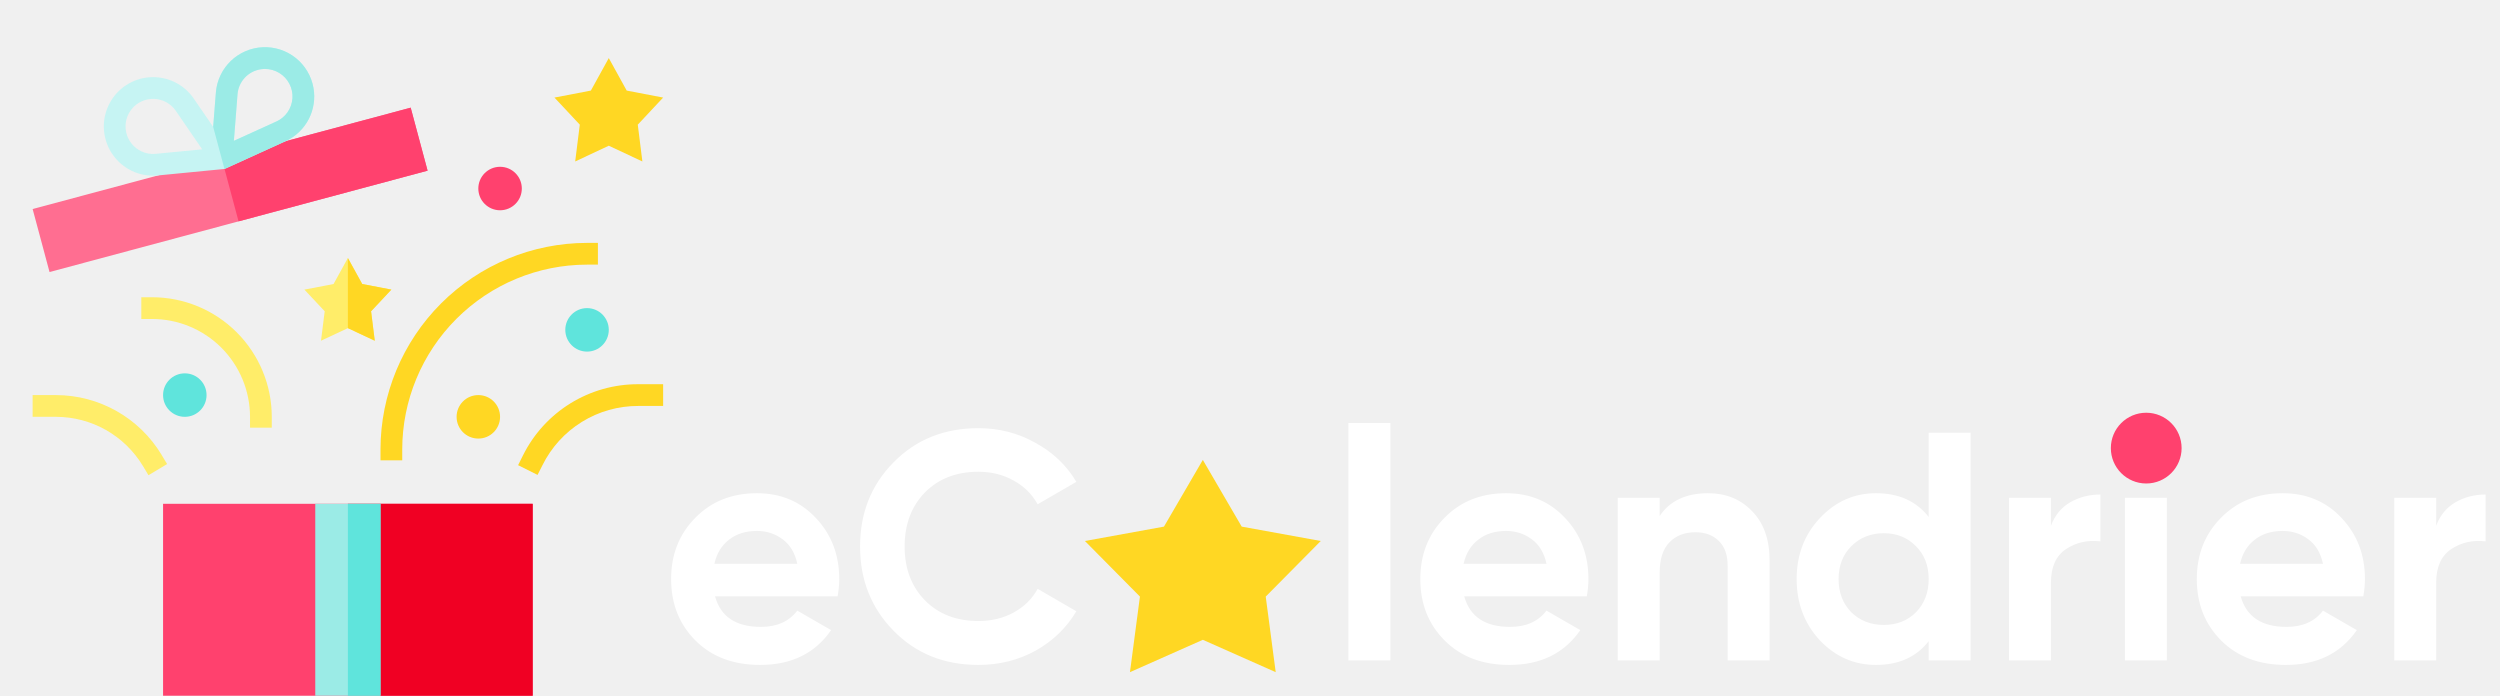
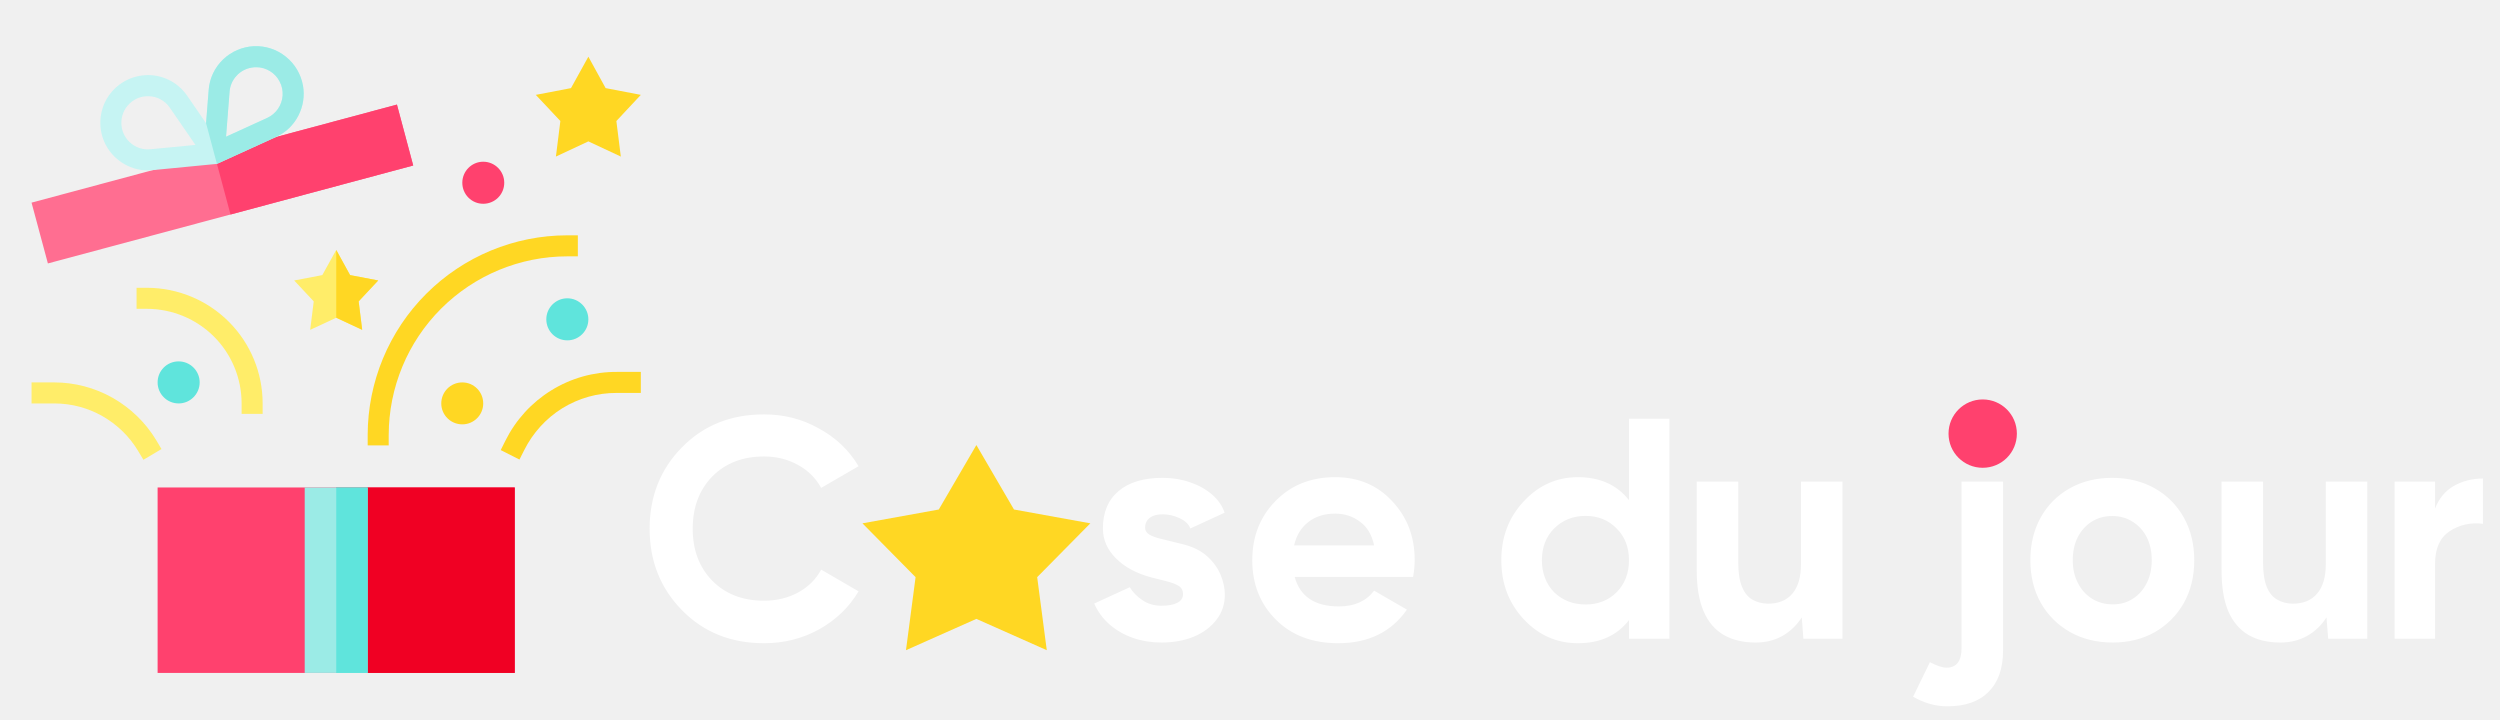
- <svg xmlns="http://www.w3.org/2000/svg" width="212" height="59" viewBox="0 0 212 59" fill="none">
-   <g clip-path="url(#clip0_28:2854)">
-     <path d="M13.828 42.722H45.172V59.316H13.828V42.722Z" fill="#FF416E" />
-     <path d="M29.5 42.722H45.172V59.316H29.5V42.722Z" fill="#F00023" />
-     <path d="M26.734 42.722H32.266V59.316H26.734V42.722Z" fill="#9BEBE6" />
-     <path d="M29.5 42.722H32.266V59.316H29.5V42.722Z" fill="#5FE4DC" />
-     <path d="M34.109 39.035H32.266V38.113C32.271 33.469 34.118 29.017 37.401 25.733C40.685 22.449 45.137 20.602 49.781 20.597H50.703V22.441H49.781C45.626 22.445 41.643 24.098 38.705 27.036C35.767 29.974 34.114 33.958 34.109 38.113V39.035Z" fill="#FFD723" />
-     <path d="M23.047 36.269H21.203V35.347C21.2 33.147 20.325 31.038 18.77 29.483C17.215 27.928 15.106 27.053 12.906 27.05H11.984V25.206H12.906C15.595 25.209 18.172 26.279 20.073 28.18C21.974 30.081 23.044 32.658 23.047 35.347V36.269Z" fill="#FFED69" />
-     <path d="M40.562 37.191C41.581 37.191 42.406 36.365 42.406 35.347C42.406 34.329 41.581 33.503 40.562 33.503C39.544 33.503 38.719 34.329 38.719 35.347C38.719 36.365 39.544 37.191 40.562 37.191Z" fill="#FFD723" />
-     <path d="M42.406 17.831C43.425 17.831 44.25 17.006 44.25 15.988C44.25 14.969 43.425 14.144 42.406 14.144C41.388 14.144 40.562 14.969 40.562 15.988C40.562 17.006 41.388 17.831 42.406 17.831Z" fill="#FF416E" />
-     <path d="M49.781 29.816C50.8 29.816 51.625 28.99 51.625 27.972C51.625 26.954 50.8 26.128 49.781 26.128C48.763 26.128 47.938 26.954 47.938 27.972C47.938 28.99 48.763 29.816 49.781 29.816Z" fill="#5FE4DC" />
-     <path d="M15.672 35.347C16.69 35.347 17.516 34.522 17.516 33.503C17.516 32.485 16.69 31.66 15.672 31.66C14.654 31.66 13.828 32.485 13.828 33.503C13.828 34.522 14.654 35.347 15.672 35.347Z" fill="#5FE4DC" />
-     <path d="M51.625 4.925L53.144 7.681L56.234 8.274L54.084 10.571L54.474 13.693L51.625 12.356L48.776 13.693L49.166 10.571L47.016 8.274L50.106 7.681L51.625 4.925Z" fill="#FFD723" />
-     <path d="M29.5 21.88L30.715 24.084L33.188 24.559L31.466 26.396L31.779 28.894L29.5 27.825L27.221 28.894L27.534 26.396L25.812 24.559L28.285 24.084L29.5 21.88Z" fill="#FFED69" />
-     <path d="M31.779 28.894L31.466 26.396L33.188 24.559L30.715 24.084L29.5 21.88V27.825L31.779 28.894Z" fill="#FFD723" />
-     <path d="M12.59 40.299L12.116 39.509C11.351 38.243 10.273 37.194 8.986 36.465C7.698 35.736 6.245 35.351 4.765 35.347H2.766V33.503H4.765C6.563 33.508 8.329 33.976 9.893 34.862C11.457 35.747 12.767 37.021 13.696 38.56L14.171 39.351L12.59 40.299Z" fill="#FFED69" />
-     <path d="M45.584 40.272L43.935 39.447L44.347 38.622C45.249 36.803 46.643 35.272 48.371 34.205C50.098 33.137 52.091 32.575 54.121 32.581H56.234V34.425H54.121C52.434 34.42 50.779 34.888 49.344 35.776C47.909 36.663 46.751 37.935 46.002 39.447L45.584 40.272Z" fill="#FFD723" />
-     <path d="M2.768 17.726L34.827 9.13L36.26 14.473L4.201 23.069L2.768 17.726Z" fill="#FF6E91" />
-     <path d="M18.797 13.427L34.826 9.129L36.259 14.472L20.229 18.77L18.797 13.427Z" fill="#FF416E" />
-     <path d="M26.584 7.457C26.409 6.457 25.876 5.555 25.085 4.92C24.293 4.284 23.298 3.959 22.284 4.004C21.27 4.049 20.307 4.462 19.576 5.165C18.844 5.868 18.393 6.814 18.308 7.825L18.078 10.76L16.409 8.328C15.998 7.739 15.442 7.266 14.795 6.954C14.147 6.643 13.431 6.504 12.714 6.55C11.997 6.596 11.304 6.826 10.702 7.218C10.1 7.611 9.61 8.151 9.278 8.788C8.945 9.425 8.783 10.137 8.806 10.855C8.83 11.573 9.037 12.273 9.41 12.887C9.783 13.501 10.307 14.009 10.933 14.361C11.559 14.714 12.265 14.899 12.984 14.899C13.109 14.899 13.235 14.893 13.361 14.881L19.037 14.328L24.233 11.963C25.068 11.575 25.751 10.923 26.177 10.107C26.602 9.292 26.745 8.358 26.585 7.452L26.584 7.457ZM13.189 13.046C12.782 13.084 12.371 13.012 12.001 12.838C11.676 12.688 11.389 12.465 11.165 12.186C10.939 11.907 10.782 11.58 10.703 11.23C10.625 10.881 10.628 10.518 10.712 10.169C10.797 9.821 10.96 9.497 11.19 9.222C11.42 8.947 11.71 8.728 12.037 8.584C12.365 8.439 12.722 8.371 13.08 8.386C13.438 8.401 13.788 8.499 14.102 8.67C14.416 8.842 14.687 9.084 14.893 9.378L17.147 12.663L13.189 13.046ZM24.381 9.521C24.147 9.854 23.829 10.12 23.459 10.291L19.832 11.942L20.143 7.978C20.186 7.466 20.398 6.983 20.745 6.604C21.092 6.225 21.554 5.971 22.061 5.883C22.197 5.859 22.335 5.847 22.474 5.847C22.9 5.848 23.319 5.965 23.683 6.187C24.048 6.409 24.344 6.727 24.541 7.106C24.738 7.484 24.827 7.91 24.798 8.335C24.77 8.761 24.626 9.171 24.381 9.521Z" fill="#C6F4F3" />
-     <path d="M26.584 7.457C26.409 6.457 25.876 5.555 25.085 4.92C24.293 4.284 23.298 3.959 22.284 4.004C21.27 4.049 20.307 4.462 19.576 5.165C18.844 5.868 18.393 6.814 18.308 7.825L18.078 10.76L19.036 14.333L24.233 11.967C25.067 11.58 25.75 10.928 26.176 10.112C26.601 9.296 26.745 8.363 26.584 7.457ZM24.381 9.521C24.147 9.854 23.829 10.12 23.459 10.291L19.832 11.942L20.143 7.978C20.186 7.466 20.398 6.983 20.745 6.604C21.092 6.225 21.555 5.971 22.061 5.883C22.197 5.859 22.335 5.847 22.474 5.847C22.9 5.848 23.319 5.965 23.683 6.187C24.048 6.409 24.344 6.727 24.541 7.106C24.738 7.484 24.827 7.91 24.799 8.335C24.77 8.761 24.626 9.171 24.381 9.521Z" fill="#9BEBE6" />
-   </g>
-   <path d="M60.633 50.567C61.111 52.295 62.407 53.16 64.522 53.16C65.882 53.16 66.912 52.7 67.61 51.781L70.478 53.435C69.118 55.403 67.114 56.386 64.466 56.386C62.187 56.386 60.357 55.697 58.978 54.318C57.599 52.939 56.91 51.201 56.91 49.105C56.91 47.028 57.59 45.3 58.951 43.921C60.311 42.524 62.058 41.825 64.191 41.825C66.213 41.825 67.877 42.524 69.182 43.921C70.506 45.318 71.168 47.046 71.168 49.105C71.168 49.565 71.122 50.052 71.03 50.567H60.633ZM60.578 47.809H67.61C67.408 46.872 66.985 46.173 66.342 45.713C65.717 45.254 65 45.024 64.191 45.024C63.235 45.024 62.444 45.272 61.819 45.769C61.194 46.247 60.78 46.927 60.578 47.809ZM82.973 56.386C80.068 56.386 77.669 55.421 75.775 53.49C73.881 51.56 72.934 49.179 72.934 46.348C72.934 43.498 73.881 41.117 75.775 39.205C77.669 37.275 80.068 36.309 82.973 36.309C84.719 36.309 86.328 36.723 87.799 37.55C89.288 38.359 90.446 39.462 91.274 40.86L87.992 42.763C87.514 41.898 86.834 41.227 85.951 40.749C85.069 40.253 84.076 40.005 82.973 40.005C81.097 40.005 79.581 40.593 78.422 41.77C77.282 42.946 76.713 44.472 76.713 46.348C76.713 48.205 77.282 49.721 78.422 50.898C79.581 52.075 81.097 52.663 82.973 52.663C84.076 52.663 85.069 52.424 85.951 51.946C86.852 51.45 87.532 50.779 87.992 49.933L91.274 51.836C90.446 53.233 89.297 54.345 87.826 55.173C86.356 55.982 84.738 56.386 82.973 56.386ZM114.345 56V35.868H117.903V56H114.345ZM124.165 50.567C124.643 52.295 125.939 53.16 128.053 53.16C129.414 53.16 130.443 52.7 131.142 51.781L134.01 53.435C132.649 55.403 130.645 56.386 127.998 56.386C125.718 56.386 123.889 55.697 122.51 54.318C121.131 52.939 120.442 51.201 120.442 49.105C120.442 47.028 121.122 45.3 122.482 43.921C123.843 42.524 125.59 41.825 127.722 41.825C129.745 41.825 131.408 42.524 132.714 43.921C134.038 45.318 134.699 47.046 134.699 49.105C134.699 49.565 134.653 50.052 134.562 50.567H124.165ZM124.11 47.809H131.142C130.94 46.872 130.517 46.173 129.873 45.713C129.248 45.254 128.531 45.024 127.722 45.024C126.766 45.024 125.976 45.272 125.351 45.769C124.725 46.247 124.312 46.927 124.11 47.809ZM144.85 41.825C146.357 41.825 147.598 42.331 148.573 43.342C149.565 44.353 150.062 45.75 150.062 47.534V56H146.504V47.975C146.504 47.056 146.256 46.357 145.76 45.879C145.263 45.383 144.601 45.134 143.774 45.134C142.855 45.134 142.119 45.419 141.568 45.989C141.016 46.559 140.741 47.414 140.741 48.554V56H137.183V42.211H140.741V43.755C141.605 42.468 142.974 41.825 144.85 41.825ZM163.552 36.695H167.109V56H163.552V54.373C162.504 55.715 161.014 56.386 159.084 56.386C157.227 56.386 155.637 55.688 154.313 54.29C153.008 52.874 152.355 51.146 152.355 49.105C152.355 47.065 153.008 45.346 154.313 43.948C155.637 42.533 157.227 41.825 159.084 41.825C161.014 41.825 162.504 42.496 163.552 43.838V36.695ZM156.988 51.919C157.723 52.636 158.643 52.994 159.746 52.994C160.849 52.994 161.759 52.636 162.476 51.919C163.193 51.183 163.552 50.245 163.552 49.105C163.552 47.966 163.193 47.037 162.476 46.32C161.759 45.585 160.849 45.217 159.746 45.217C158.643 45.217 157.723 45.585 156.988 46.32C156.271 47.037 155.912 47.966 155.912 49.105C155.912 50.245 156.271 51.183 156.988 51.919ZM173.92 44.583C174.251 43.7 174.794 43.038 175.547 42.597C176.319 42.156 177.174 41.935 178.112 41.935V45.907C177.027 45.778 176.053 45.998 175.189 46.568C174.343 47.138 173.92 48.085 173.92 49.409V56H170.363V42.211H173.92V44.583ZM181.958 40.556C181.369 40.556 180.855 40.345 180.413 39.922C179.99 39.481 179.779 38.966 179.779 38.378C179.779 37.789 179.99 37.275 180.413 36.833C180.855 36.392 181.369 36.172 181.958 36.172C182.564 36.172 183.079 36.392 183.502 36.833C183.943 37.275 184.164 37.789 184.164 38.378C184.164 38.966 183.943 39.481 183.502 39.922C183.079 40.345 182.564 40.556 181.958 40.556ZM180.193 56V42.211H183.75V56H180.193ZM190.012 50.567C190.49 52.295 191.787 53.16 193.901 53.16C195.261 53.16 196.291 52.7 196.99 51.781L199.858 53.435C198.497 55.403 196.493 56.386 193.846 56.386C191.566 56.386 189.737 55.697 188.358 54.318C186.979 52.939 186.289 51.201 186.289 49.105C186.289 47.028 186.97 45.3 188.33 43.921C189.691 42.524 191.437 41.825 193.57 41.825C195.592 41.825 197.256 42.524 198.562 43.921C199.885 45.318 200.547 47.046 200.547 49.105C200.547 49.565 200.501 50.052 200.409 50.567H190.012ZM189.957 47.809H196.99C196.787 46.872 196.364 46.173 195.721 45.713C195.096 45.254 194.379 45.024 193.57 45.024C192.614 45.024 191.823 45.272 191.198 45.769C190.573 46.247 190.159 46.927 189.957 47.809ZM206.588 44.583C206.919 43.7 207.462 43.038 208.215 42.597C208.987 42.156 209.842 41.935 210.78 41.935V45.907C209.695 45.778 208.721 45.998 207.857 46.568C207.011 47.138 206.588 48.085 206.588 49.409V56H203.031V42.211H206.588V44.583Z" fill="white" />
-   <path d="M182 41C183.657 41 185 39.657 185 38C185 36.343 183.657 35 182 35C180.343 35 179 36.343 179 38C179 39.657 180.343 41 182 41Z" fill="#FF416E" />
-   <path d="M102 39L105.296 44.657L112 45.876L107.334 50.59L108.18 57L102 54.256L95.82 57L96.666 50.59L92 45.876L98.704 44.657L102 39Z" fill="#FFD723" />
+ <svg xmlns="http://www.w3.org/2000/svg" version="1.2" viewBox="0 0 218.742 62.926" width="205.095" height="59">
  <defs>
-     <clipPath id="clip0_28:2854">
-       <rect width="59" height="59" fill="white" />
+     <clipPath clipPathUnits="userSpaceOnUse" id="cp1">
+       <path d="m0 0.05h58.83v58.83h-58.83z" />
    </clipPath>
  </defs>
+   <style>
+ 		.s0 { fill: #ff416e } 
+ 		.s1 { fill: #f00023 } 
+ 		.s2 { fill: #9bebe6 } 
+ 		.s3 { fill: #5fe4dc } 
+ 		.s4 { fill: #ffd723 } 
+ 		.s5 { fill: #ffed69 } 
+ 		.s6 { fill: #ff6e91 } 
+ 		.s7 { fill: #c6f4f3 } 
+ 		.s8 { fill: #ffffff } 
+ 	</style>
+   <g id="Layer 1">
+     <g id="Clip-Path: Clip-Path" clip-path="url(#cp1)">
+       <g id="Clip-Path">
+         <g>
+           <path class="s0" d="m13.79 42.65h31.25v16.55h-31.25z" />
+           <path class="s1" d="m29.42 42.65h15.62v16.55h-15.62z" />
+           <path class="s2" d="m26.66 42.65h5.51v16.55h-5.51z" />
+           <path class="s3" d="m29.42 42.65h2.75v16.55h-2.75z" />
+           <path class="s4" d="m34.01 38.97h-1.84v-0.92c0.01-4.63 1.85-9.07 5.12-12.34 3.28-3.28 7.72-5.12 12.35-5.12h0.92v1.84h-0.92c-4.14 0-8.12 1.65-11.05 4.58-2.93 2.93-4.57 6.9-4.58 11.04z" />
+           <path class="s5" d="m22.98 36.21h-1.84v-0.91c0-2.2-0.87-4.3-2.42-5.85-1.55-1.55-3.66-2.42-5.85-2.43h-0.92v-1.84h0.92c2.68 0.01 5.25 1.07 7.15 2.97 1.89 1.89 2.96 4.46 2.96 7.15z" />
+           <path class="s4" d="m40.45 37.13c1.01 0 1.83-0.82 1.83-1.83 0-1.02-0.82-1.84-1.83-1.84-1.02 0-1.84 0.82-1.84 1.84 0 1.01 0.82 1.83 1.84 1.83z" />
+           <path class="s0" d="m42.28 17.83c1.02 0 1.84-0.82 1.84-1.84 0-1.01-0.82-1.84-1.84-1.84-1.01 0-1.83 0.83-1.83 1.84 0 1.02 0.82 1.84 1.83 1.84z" />
+           <path class="s3" d="m49.64 29.78c1.01 0 1.84-0.82 1.84-1.84 0-1.01-0.83-1.84-1.84-1.84-1.02 0-1.84 0.83-1.84 1.84 0 1.02 0.82 1.84 1.84 1.84z" />
+           <path class="s3" d="m15.63 35.3c1.01 0 1.84-0.83 1.84-1.84 0-1.02-0.83-1.84-1.84-1.84-1.02 0-1.84 0.82-1.84 1.84 0 1.01 0.82 1.84 1.84 1.84z" />
+           <path class="s4" d="m51.48 4.96l1.51 2.75 3.08 0.59-2.14 2.29 0.39 3.11-2.84-1.33-2.84 1.33 0.39-3.11-2.15-2.29 3.08-0.59z" />
+           <path class="s5" d="m29.42 21.87l1.21 2.2 2.46 0.47-1.71 1.83 0.31 2.49-2.27-1.06-2.28 1.06 0.31-2.49-1.71-1.83 2.46-0.47z" />
+           <path class="s4" d="m31.69 28.86l-0.31-2.49 1.71-1.83-2.46-0.47-1.21-2.2v5.93z" />
+           <path class="s5" d="m12.55 40.23l-0.47-0.78c-0.76-1.27-1.84-2.31-3.12-3.04-1.28-0.73-2.73-1.11-4.21-1.11h-1.99v-1.84h1.99c1.79 0 3.55 0.47 5.11 1.35 1.56 0.89 2.87 2.15 3.8 3.69l0.47 0.79z" />
+           <path class="s4" d="m45.45 40.21l-1.64-0.83 0.41-0.82c0.9-1.81 2.29-3.34 4.01-4.4 1.72-1.07 3.71-1.63 5.74-1.62h2.1v1.84h-2.1c-1.69-0.01-3.34 0.46-4.77 1.34-1.43 0.89-2.58 2.16-3.33 3.66z" />
+           <path class="s6" d="m2.76 17.73l31.97-8.58 1.43 5.33-31.97 8.57z" />
+           <path class="s0" d="m18.74 13.44l15.99-4.29 1.42 5.33-15.98 4.29z" />
+           <path class="s7" d="m26.51 7.49c-0.18-1-0.71-1.9-1.5-2.53-0.79-0.64-1.78-0.96-2.79-0.92-1.01 0.05-1.97 0.46-2.7 1.16-0.73 0.7-1.18 1.64-1.26 2.65l-0.23 2.93-1.67-2.43c-0.41-0.58-0.96-1.06-1.61-1.37-0.64-0.31-1.36-0.45-2.07-0.4q-1.1 0.08-2.01 0.67c-0.6 0.39-1.09 0.93-1.42 1.56-0.33 0.64-0.49 1.35-0.47 2.06 0.02 0.72 0.23 1.42 0.6 2.03 0.37 0.61 0.9 1.12 1.52 1.47q0.96 0.54 2.05 0.54 0.18 0 0.37-0.02l5.66-0.55 5.18-2.36c0.84-0.39 1.52-1.04 1.94-1.85 0.43-0.82 0.57-1.75 0.41-2.65zm-13.36 5.57q-0.62 0.06-1.18-0.2-0.49-0.23-0.84-0.65-0.34-0.43-0.46-0.96-0.11-0.53 0.01-1.05 0.13-0.53 0.48-0.95 0.35-0.41 0.84-0.64 0.5-0.21 1.04-0.19 0.55 0.02 1.02 0.28 0.48 0.26 0.79 0.71l2.25 3.27zm11.16-3.51q-0.36 0.5-0.92 0.77l-3.62 1.64 0.31-3.95c0.05-0.51 0.26-0.99 0.6-1.37 0.35-0.38 0.81-0.63 1.31-0.72q0.21-0.04 0.42-0.04 0.65 0.01 1.2 0.34 0.56 0.34 0.86 0.92 0.29 0.58 0.25 1.23-0.04 0.64-0.41 1.18z" />
+           <path class="s2" d="m26.51 7.49c-0.18-1-0.71-1.9-1.5-2.53-0.79-0.64-1.78-0.96-2.79-0.92-1.01 0.05-1.97 0.46-2.7 1.16-0.73 0.7-1.18 1.64-1.26 2.65l-0.23 2.93 0.95 3.56 5.18-2.36c0.84-0.38 1.52-1.03 1.94-1.85 0.42-0.81 0.57-1.74 0.41-2.64zm-2.2 2.05q-0.36 0.51-0.92 0.77l-3.61 1.65 0.31-3.95c0.04-0.52 0.25-1 0.6-1.37 0.34-0.38 0.8-0.64 1.31-0.72q0.2-0.04 0.41-0.04 0.65 0 1.21 0.34 0.55 0.34 0.85 0.92 0.3 0.57 0.26 1.22-0.05 0.65-0.42 1.18z" />
+         </g>
+       </g>
+     </g>
+     <path class="s8" d="m66.85 56.28q-4.35 0-7.18-2.89-2.83-2.89-2.83-7.12 0-4.26 2.83-7.13 2.83-2.89 7.18-2.88 2.6-0.01 4.8 1.23 2.23 1.21 3.47 3.3l-3.27 1.9q-0.71-1.29-2.03-2.01-1.33-0.74-2.97-0.74-2.81 0-4.54 1.76-1.7 1.76-1.7 4.57 0 2.77 1.7 4.53 1.73 1.76 4.54 1.76 1.64 0 2.97-0.71 1.35-0.74 2.03-2.01l3.27 1.9q-1.24 2.09-3.44 3.32-2.2 1.22-4.83 1.22zm34.77-0.06q-1.32 0-2.47-0.4-1.16-0.4-2.04-1.16-0.88-0.75-1.37-1.85l3.11-1.43q0.4 0.66 1.12 1.14 0.71 0.48 1.65 0.48 0.91 0 1.4-0.26 0.49-0.26 0.49-0.76 0-0.49-0.4-0.73-0.39-0.23-1.07-0.4l-1.27-0.32q-1.98-0.52-3.12-1.67-1.15-1.14-1.15-2.62 0-2.12 1.37-3.27 1.36-1.16 3.86-1.16 1.29 0 2.4 0.39 1.12 0.38 1.92 1.07 0.79 0.68 1.1 1.59l-3 1.38q-0.19-0.55-0.94-0.9-0.73-0.34-1.48-0.34-0.74 0-1.14 0.32-0.4 0.31-0.4 0.86 0 0.36 0.38 0.6 0.39 0.23 1.11 0.39l1.78 0.44q1.35 0.33 2.16 1.06 0.81 0.73 1.18 1.63 0.37 0.88 0.37 1.74 0 1.24-0.73 2.18-0.72 0.95-1.97 1.48-1.26 0.52-2.85 0.52zm11.66-5.74q0.71 2.58 3.87 2.58 2.04 0 3.08-1.38l2.87 1.66q-2.04 2.93-6 2.94-3.41 0-5.47-2.07-2.06-2.06-2.06-5.19 0-3.11 2.03-5.18 2.04-2.09 5.22-2.09 3.04 0 4.98 2.09 1.99 2.1 1.98 5.18 0 0.68-0.14 1.46zm-0.05-2.76h7q-0.29-1.4-1.26-2.09-0.93-0.69-2.15-0.69-1.42 0-2.36 0.75-0.93 0.72-1.23 2.03zm29.3-11.08h3.54v19.25h-3.54v-1.63q-1.57 2.02-4.46 2.02-2.78 0-4.75-2.1-1.96-2.11-1.96-5.16 0-3.06 1.96-5.15 1.97-2.12 4.75-2.12 2.89 0.01 4.46 2.01zm-6.55 15.18q1.11 1.07 2.75 1.07 1.65 0 2.72-1.07 1.08-1.1 1.08-2.8 0-1.71-1.08-2.78-1.07-1.1-2.72-1.1-1.64 0-2.75 1.1-1.06 1.07-1.07 2.78 0.01 1.7 1.07 2.8zm17.63 4.4q-1.64 0-2.78-0.66-1.16-0.67-1.76-2.05-0.61-1.4-0.61-3.58v-7.79h3.63v7.04q0 1.37 0.33 2.16 0.32 0.79 0.9 1.12 0.58 0.34 1.35 0.36 1.4 0.01 2.16-0.88 0.75-0.89 0.75-2.58v-7.22h3.63v13.75h-3.42l-0.14-1.87q-0.68 1.05-1.71 1.63-1.02 0.57-2.33 0.57zm16.78 5.58q-1.55 0-3-0.84l1.47-3.02q0.43 0.22 0.8 0.35 0.37 0.13 0.65 0.13 1.32 0 1.32-1.72v-14.56h3.63v14.79q0 2.34-1.27 3.61-1.26 1.26-3.6 1.26zm14.47-5.58q-2.11 0-3.74-0.92-1.63-0.93-2.55-2.54-0.92-1.63-0.92-3.74 0-2.12 0.91-3.75 0.9-1.62 2.53-2.54 1.63-0.92 3.71-0.92 2.11 0 3.74 0.92 1.62 0.92 2.53 2.54 0.92 1.63 0.92 3.75 0 2.11-0.91 3.74-0.92 1.61-2.52 2.54-1.62 0.92-3.7 0.92zm0-3.34q1.01 0 1.77-0.5 0.76-0.49 1.2-1.36 0.44-0.86 0.44-2 0-1.15-0.44-2.02-0.44-0.86-1.23-1.35-0.78-0.5-1.79-0.5-1.02 0-1.8 0.5-0.77 0.49-1.21 1.35-0.44 0.87-0.44 2.01 0 1.14 0.45 2 0.44 0.87 1.23 1.37 0.8 0.5 1.82 0.5zm14.66 3.34q-1.64 0-2.78-0.66-1.15-0.67-1.76-2.05-0.6-1.4-0.6-3.58v-7.79h3.63v7.04q0 1.37 0.32 2.16 0.32 0.79 0.91 1.12 0.58 0.34 1.33 0.36 1.42 0.01 2.17-0.88 0.76-0.89 0.76-2.58v-7.22h3.63v13.75h-3.42l-0.15-1.87q-0.67 1.05-1.71 1.63-1.03 0.57-2.33 0.57zm13.54-11.72q0.5-1.31 1.62-1.97 1.16-0.66 2.57-0.66v3.96q-1.63-0.2-2.93 0.66-1.26 0.85-1.26 2.83v6.57h-3.54v-13.75h3.54z" />
+     <path class="s0" d="m173.48 40.93c-1.65 0-2.99-1.33-2.99-2.99 0-1.65 1.34-2.99 2.99-2.99 1.66 0 2.99 1.34 2.99 2.99 0 1.66-1.33 2.99-2.99 2.99z" />
+     <path class="s4" d="m85.43 38.94l3.29 5.64 6.68 1.21-4.65 4.71 0.84 6.39-6.16-2.74-6.16 2.74 0.84-6.39-4.65-4.71 6.68-1.21z" />
+   </g>
</svg>
